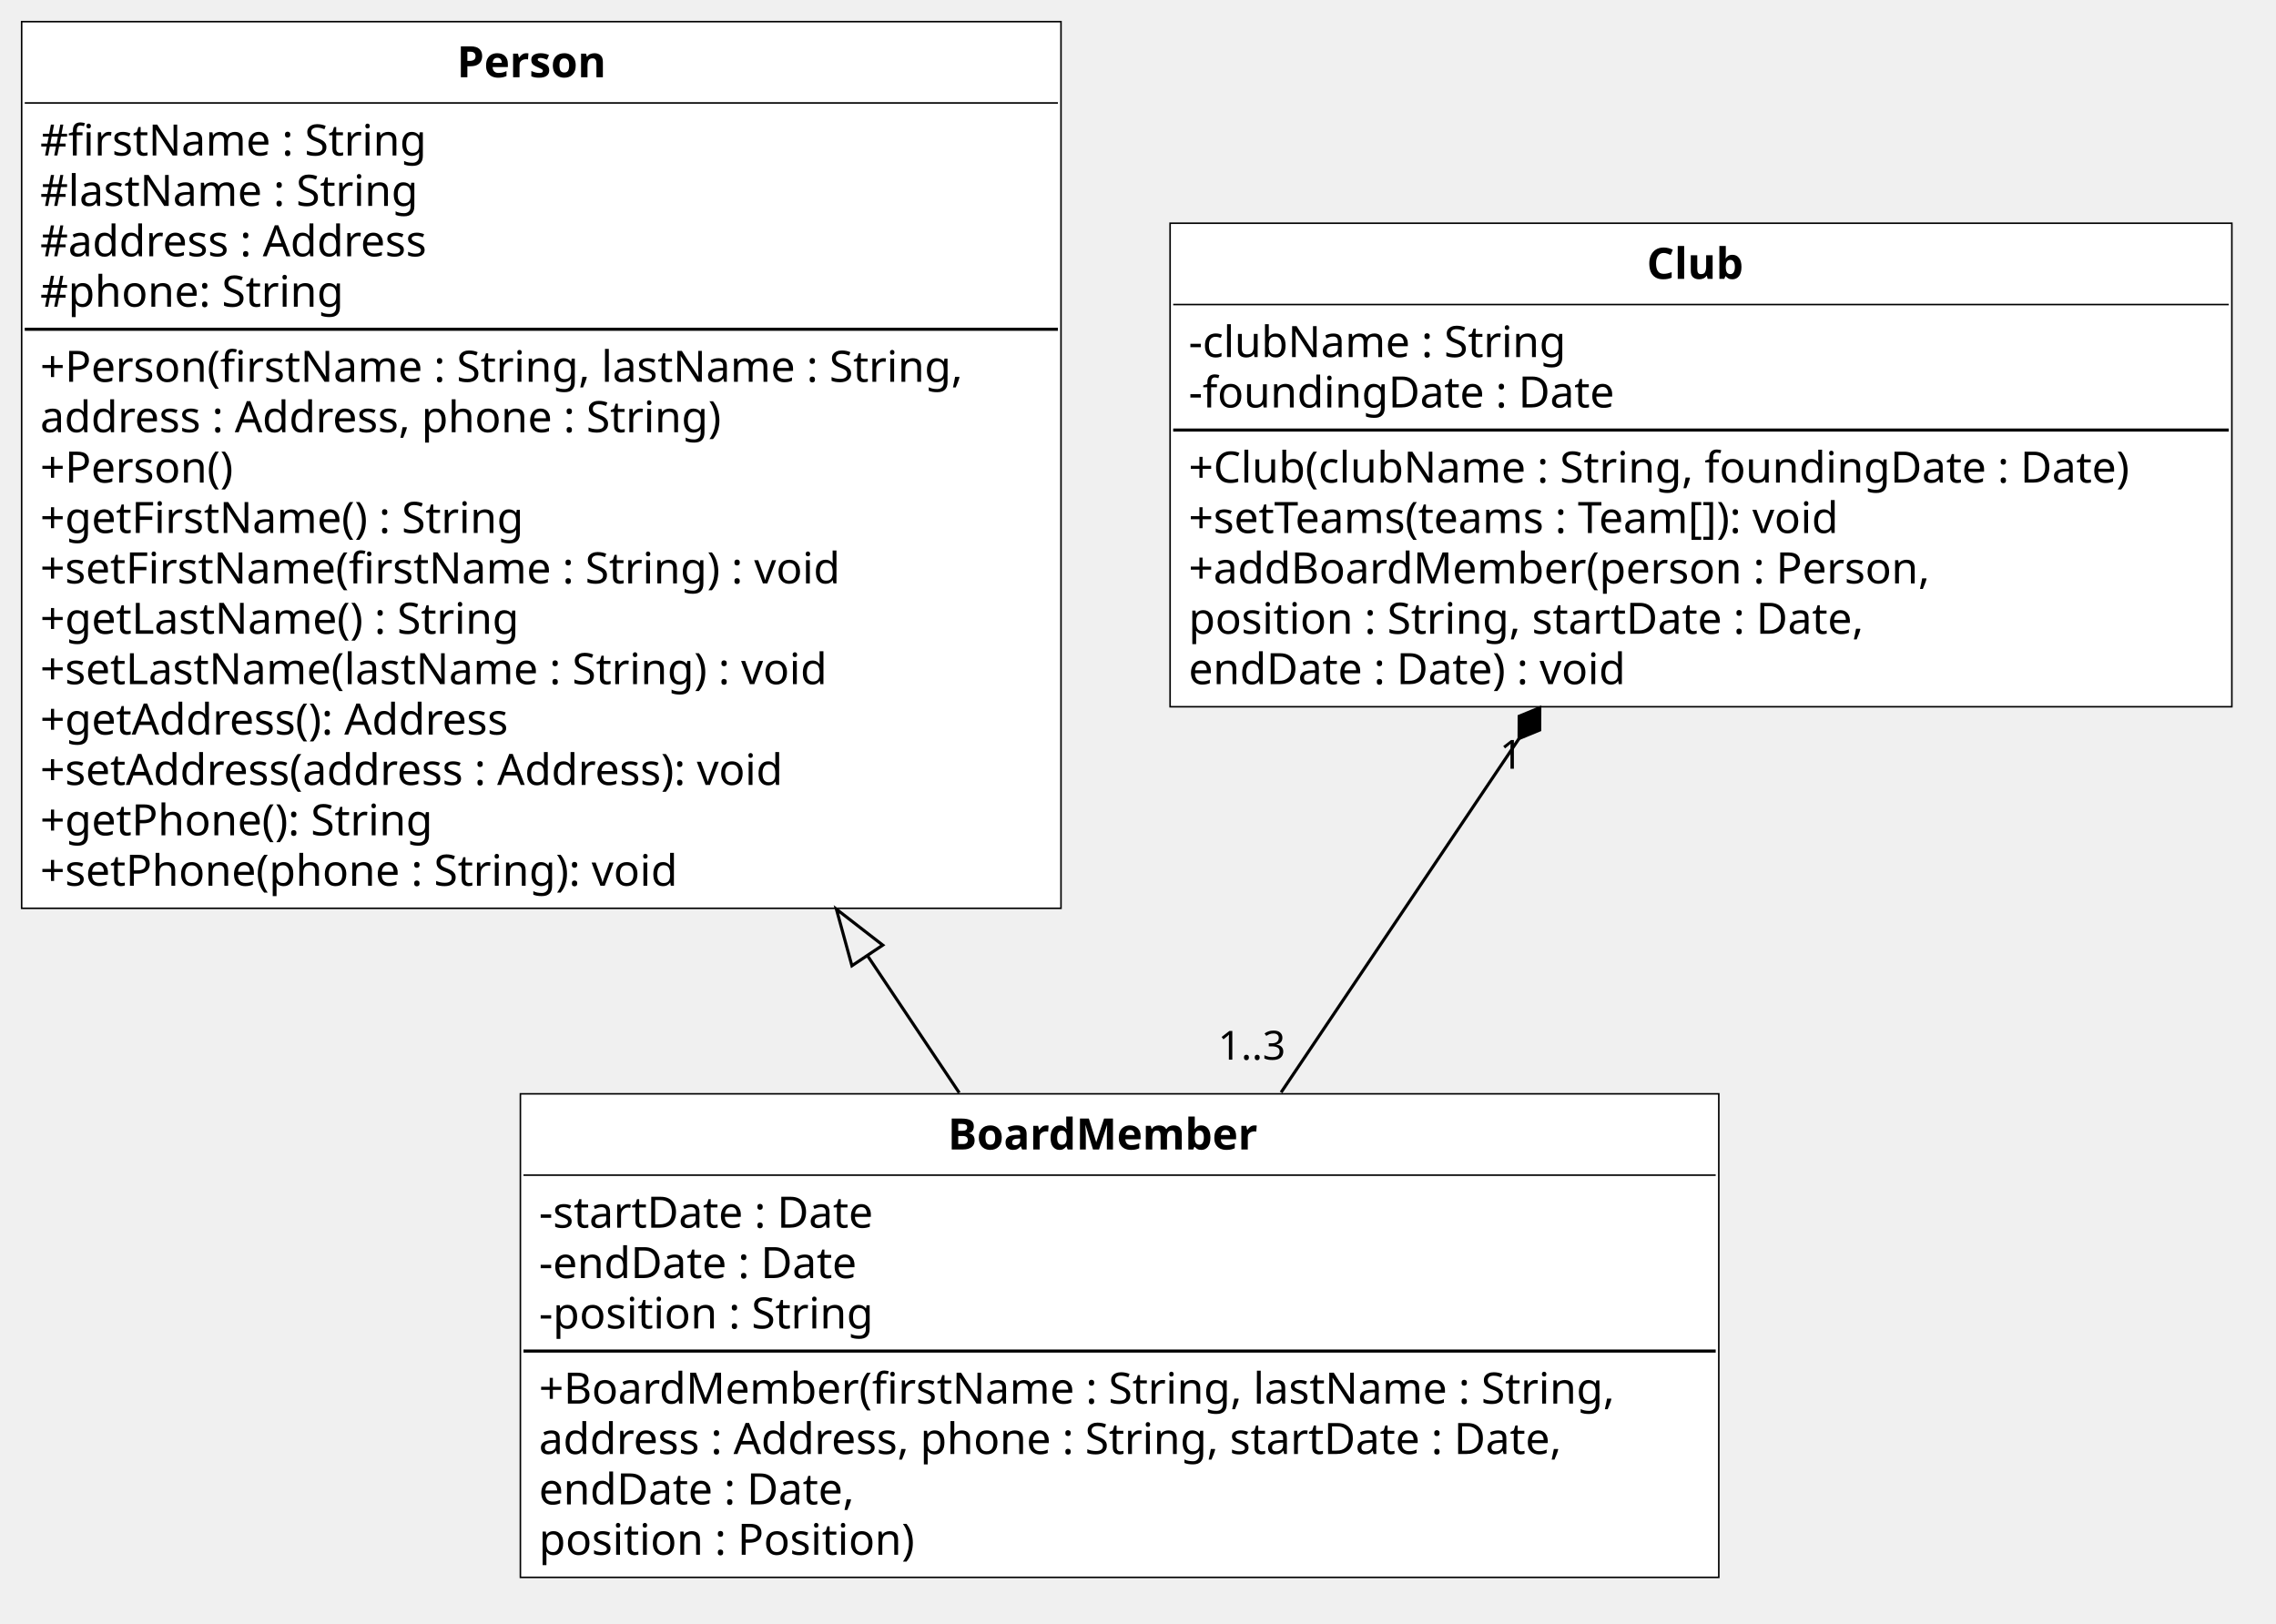
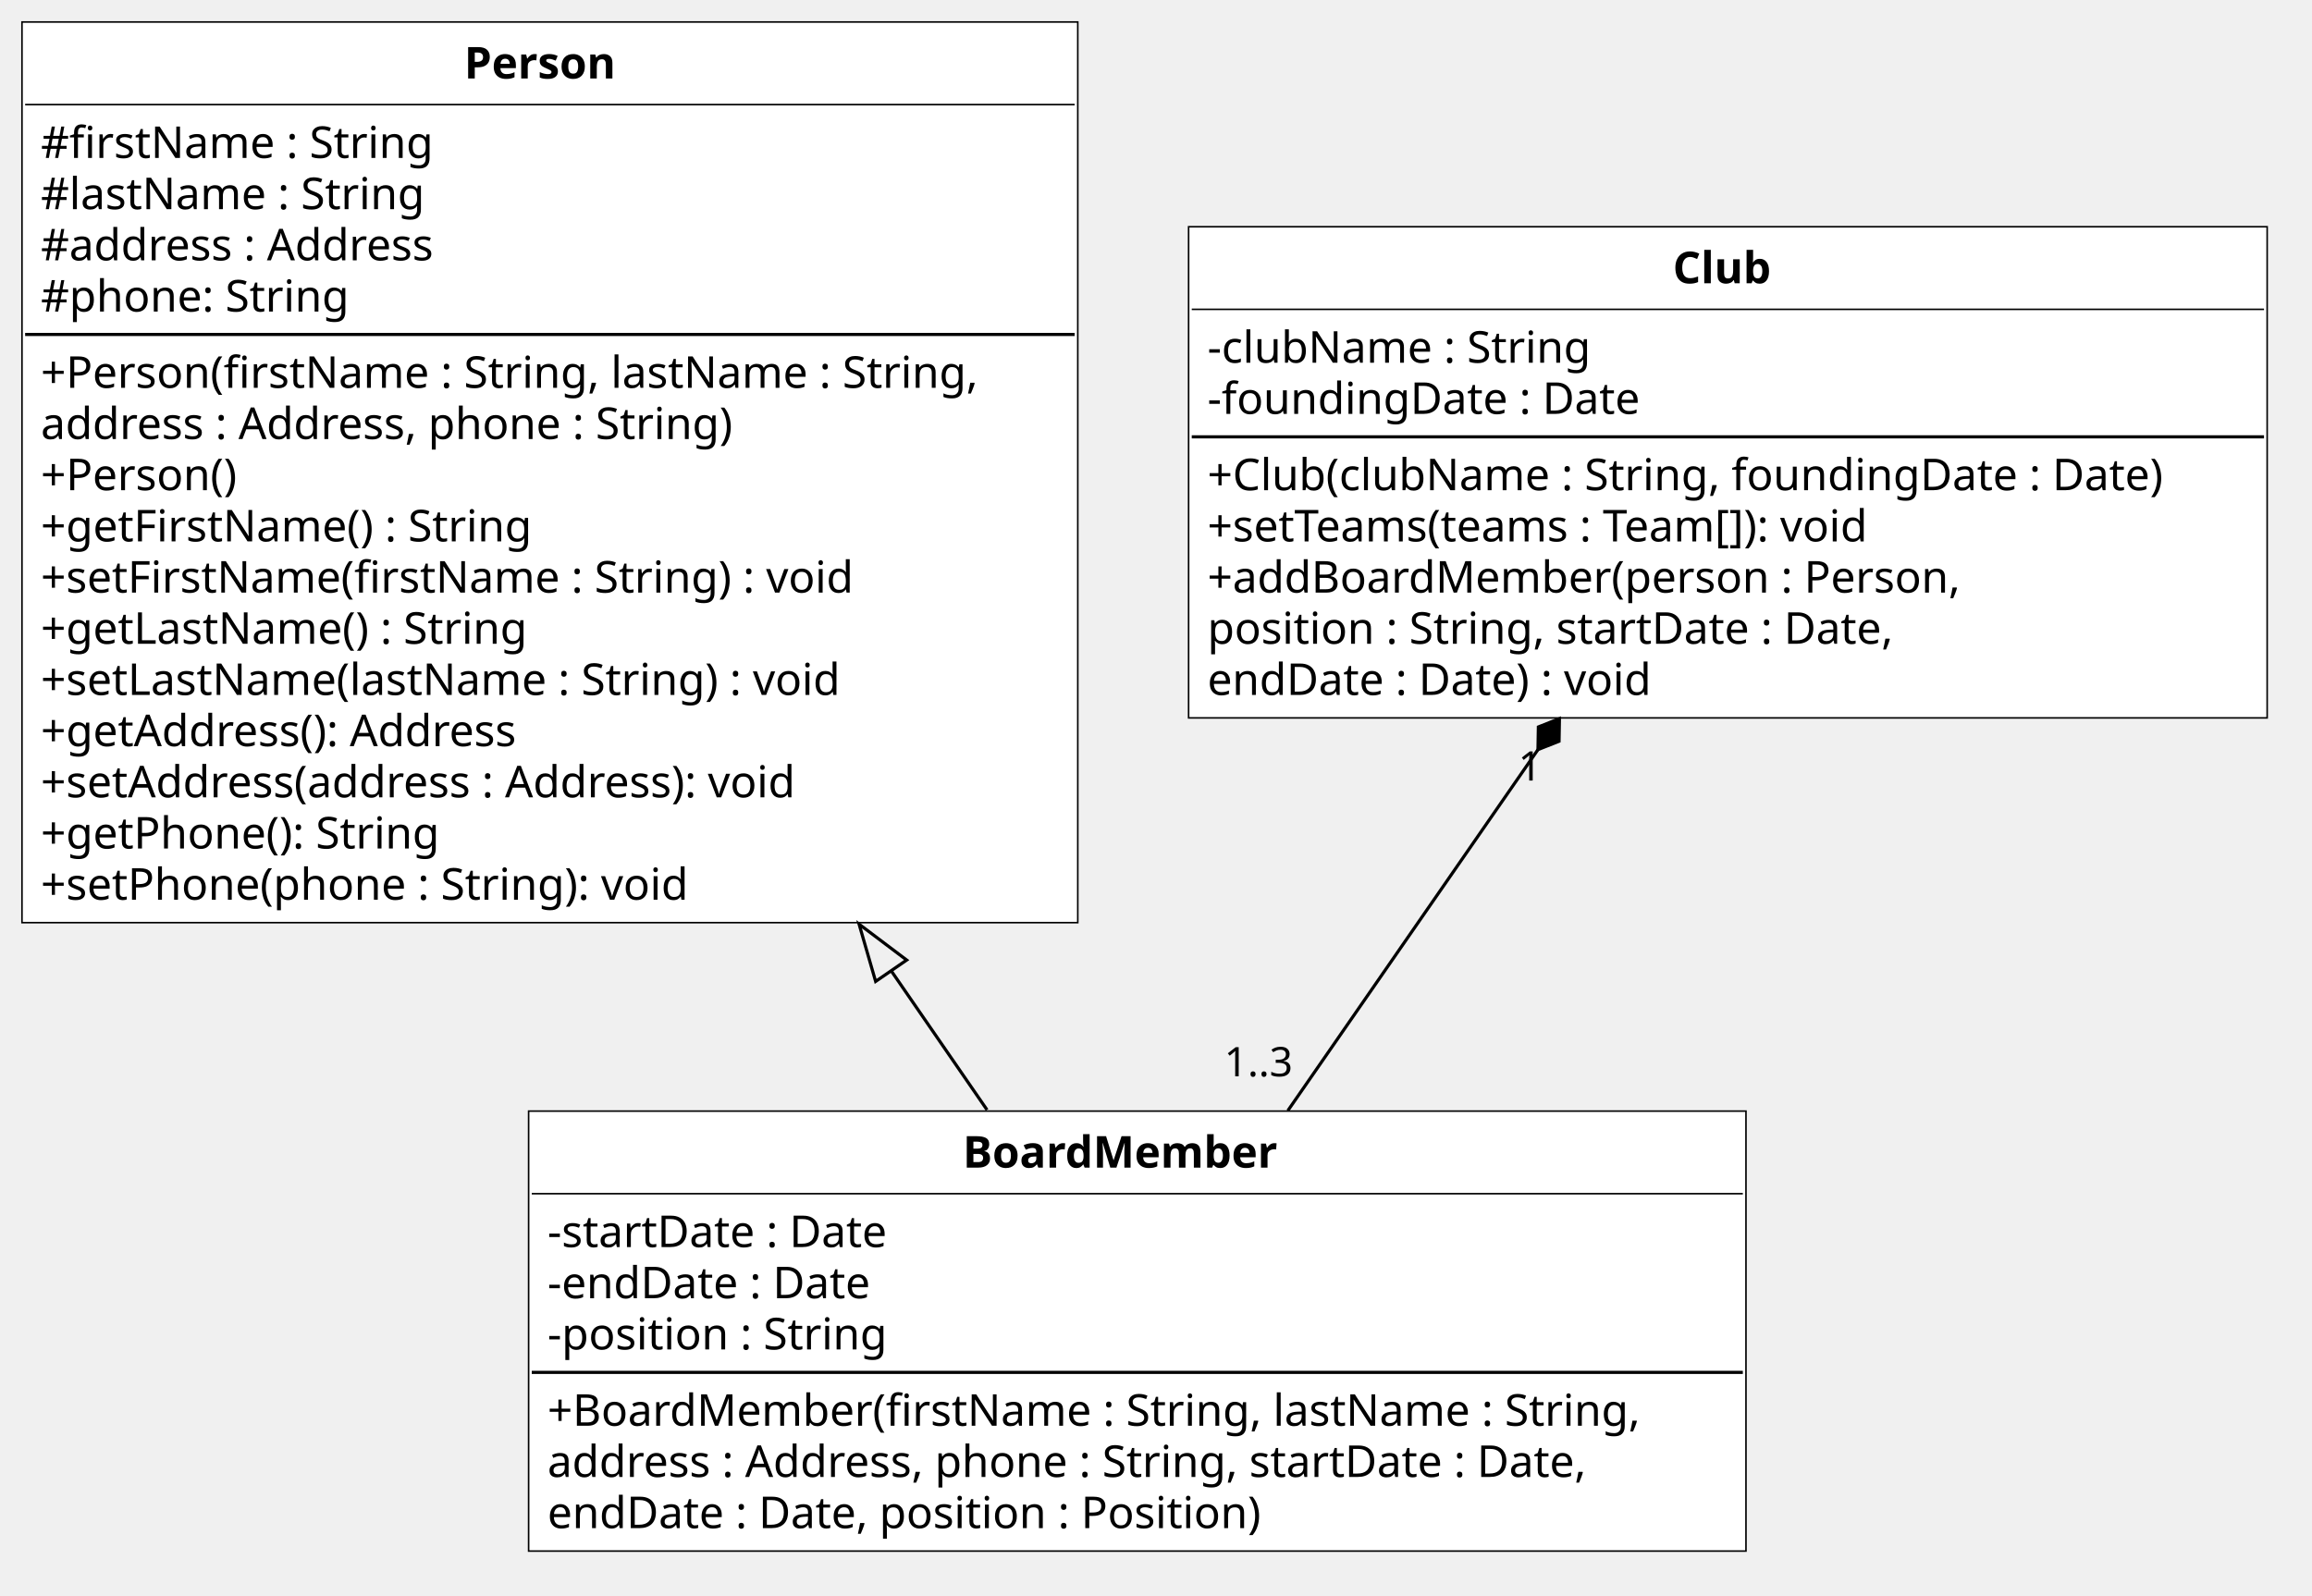
- <svg xmlns="http://www.w3.org/2000/svg" contentStyleType="text/css" data-diagram-type="CLASS" height="525px" preserveAspectRatio="none" style="width:736px;height:525px;background:#FFFFFF;" version="1.1" viewBox="0 0 736 525" width="736px" zoomAndPan="magnify">
+ <svg xmlns="http://www.w3.org/2000/svg" contentStyleType="text/css" data-diagram-type="CLASS" height="508px" preserveAspectRatio="none" style="width:736px;height:508px;background:#FFFFFF;" version="1.1" viewBox="0 0 736 508" width="736px" zoomAndPan="magnify">
  <defs />
  <g>
    <g class="entity" data-qualified-name="Person" data-source-line="13" id="ent0002">
      <rect fill="#FFFFFF" height="286.75" style="stroke:#000000;stroke-width:0.5;" width="336.099" x="7" y="7" />
      <text fill="#000000" font-family="sans-serif" font-size="14" font-weight="700" lengthAdjust="spacing" textLength="54.578" x="147.76" y="24.995">Person</text>
      <line style="stroke:#000000;stroke-width:0.5;" x1="8" x2="342.099" y1="33.297" y2="33.297" />
      <text fill="#000000" font-family="sans-serif" font-size="14" lengthAdjust="spacing" textLength="135.789" x="13" y="50.292">#firstName : String</text>
      <text fill="#000000" font-family="sans-serif" font-size="14" lengthAdjust="spacing" textLength="133.684" x="13" y="66.589">#lastName : String</text>
      <text fill="#000000" font-family="sans-serif" font-size="14" lengthAdjust="spacing" textLength="136.965" x="13" y="82.886">#address : Address</text>
      <text fill="#000000" font-family="sans-serif" font-size="14" lengthAdjust="spacing" textLength="106.49" x="13" y="99.183">#phone: String</text>
      <line style="stroke:#000000;stroke-width:1;" x1="8" x2="342.099" y1="106.484" y2="106.484" />
      <text fill="#000000" font-family="sans-serif" font-size="14" lengthAdjust="spacing" textLength="324.099" x="13" y="123.48">+Person(firstName : String, lastName : String,</text>
      <text fill="#000000" font-family="sans-serif" font-size="14" lengthAdjust="spacing" textLength="238.807" x="13" y="139.776">address : Address, phone : String)</text>
      <text fill="#000000" font-family="sans-serif" font-size="14" lengthAdjust="spacing" textLength="70.198" x="13" y="156.073">+Person()</text>
      <text fill="#000000" font-family="sans-serif" font-size="14" lengthAdjust="spacing" textLength="172.826" x="13" y="172.37">+getFirstName() : String</text>
      <text fill="#000000" font-family="sans-serif" font-size="14" lengthAdjust="spacing" textLength="283.138" x="13" y="188.667">+setFirstName(firstName : String) : void</text>
      <text fill="#000000" font-family="sans-serif" font-size="14" lengthAdjust="spacing" textLength="171.507" x="13" y="204.964">+getLastName() : String</text>
      <text fill="#000000" font-family="sans-serif" font-size="14" lengthAdjust="spacing" textLength="279.713" x="13" y="221.261">+setLastName(lastName : String) : void</text>
      <text fill="#000000" font-family="sans-serif" font-size="14" lengthAdjust="spacing" textLength="167.426" x="13" y="237.558">+getAddress(): Address</text>
      <text fill="#000000" font-family="sans-serif" font-size="14" lengthAdjust="spacing" textLength="264.387" x="13" y="253.855">+setAddress(address : Address): void</text>
      <text fill="#000000" font-family="sans-serif" font-size="14" lengthAdjust="spacing" textLength="139.959" x="13" y="270.151">+getPhone(): String</text>
      <text fill="#000000" font-family="sans-serif" font-size="14" lengthAdjust="spacing" textLength="225.422" x="13" y="286.448">+setPhone(phone : String): void</text>
    </g>
    <g class="entity" data-qualified-name="Club" data-source-line="41" id="ent0003">
      <rect fill="#FFFFFF" height="156.375" style="stroke:#000000;stroke-width:0.5;" width="343.345" x="378.38" y="72.19" />
      <text fill="#000000" font-family="sans-serif" font-size="14" font-weight="700" lengthAdjust="spacing" textLength="35.062" x="532.522" y="90.185">Club</text>
      <line style="stroke:#000000;stroke-width:0.5;" x1="379.38" x2="720.725" y1="98.487" y2="98.487" />
      <text fill="#000000" font-family="sans-serif" font-size="14" lengthAdjust="spacing" textLength="131.1" x="384.38" y="115.482">-clubName : String</text>
      <text fill="#000000" font-family="sans-serif" font-size="14" lengthAdjust="spacing" textLength="147.369" x="384.38" y="131.779">-foundingDate : Date</text>
      <line style="stroke:#000000;stroke-width:1;" x1="379.38" x2="720.725" y1="139.081" y2="139.081" />
      <text fill="#000000" font-family="sans-serif" font-size="14" lengthAdjust="spacing" textLength="331.345" x="384.38" y="156.076">+Club(clubName : String, foundingDate : Date)</text>
      <text fill="#000000" font-family="sans-serif" font-size="14" lengthAdjust="spacing" textLength="237.057" x="384.38" y="172.373">+setTeams(teams : Team[]): void</text>
      <text fill="#000000" font-family="sans-serif" font-size="14" lengthAdjust="spacing" textLength="256.122" x="384.38" y="188.669">+addBoardMember(person : Person,</text>
      <text fill="#000000" font-family="sans-serif" font-size="14" lengthAdjust="spacing" textLength="237.351" x="384.38" y="204.966">position : String, startDate : Date,</text>
      <text fill="#000000" font-family="sans-serif" font-size="14" lengthAdjust="spacing" textLength="155.62" x="384.38" y="221.263">endDate : Date) : void</text>
    </g>
    <g class="entity" data-qualified-name="BoardMember" data-source-line="52" id="ent0004">
-       <rect fill="#FFFFFF" height="156.375" style="stroke:#000000;stroke-width:0.5;" width="387.532" x="168.28" y="353.75" />
+       <rect fill="#FFFFFF" height="140.078" style="stroke:#000000;stroke-width:0.5;" width="387.532" x="168.28" y="353.75" />
      <text fill="#000000" font-family="sans-serif" font-size="14" font-weight="700" lengthAdjust="spacing" textLength="111.098" x="306.497" y="371.745">BoardMember</text>
      <line style="stroke:#000000;stroke-width:0.5;" x1="169.28" x2="554.812" y1="380.047" y2="380.047" />
      <text fill="#000000" font-family="sans-serif" font-size="14" lengthAdjust="spacing" textLength="118.2" x="174.28" y="397.042">-startDate : Date</text>
      <text fill="#000000" font-family="sans-serif" font-size="14" lengthAdjust="spacing" textLength="111.966" x="174.28" y="413.339">-endDate : Date</text>
      <text fill="#000000" font-family="sans-serif" font-size="14" lengthAdjust="spacing" textLength="115.903" x="174.28" y="429.636">-position : String</text>
      <line style="stroke:#000000;stroke-width:1;" x1="169.28" x2="554.812" y1="436.938" y2="436.938" />
      <text fill="#000000" font-family="sans-serif" font-size="14" lengthAdjust="spacing" textLength="375.532" x="174.28" y="453.933">+BoardMember(firstName : String, lastName : String,</text>
      <text fill="#000000" font-family="sans-serif" font-size="14" lengthAdjust="spacing" textLength="364.294" x="174.28" y="470.229">address : Address, phone : String,  startDate : Date,</text>
-       <text fill="#000000" font-family="sans-serif" font-size="14" lengthAdjust="spacing" textLength="111.364" x="174.28" y="486.526">endDate : Date,</text>
-       <text fill="#000000" font-family="sans-serif" font-size="14" lengthAdjust="spacing" textLength="129.541" x="174.28" y="502.823">position : Position)</text>
+       <text fill="#000000" font-family="sans-serif" font-size="14" lengthAdjust="spacing" textLength="245.356" x="174.28" y="486.526">endDate : Date, position : Position)</text>
    </g>
-     <g class="link" data-entity-1="ent0002" data-entity-2="ent0004" data-link-type="extension" data-source-line="68" id="lnk5">
-       <path codeLine="68" d="M280.475,308.993 C294.155,329.453 297.79,334.87 310.19,353.41" fill="none" id="Person-backto-BoardMember" style="stroke:#000000;stroke-width:1;" />
-       <polygon fill="none" points="270.47,294.03,275.487,312.328,285.463,305.658,270.47,294.03" style="stroke:#000000;stroke-width:1;" />
+     <g class="link" data-entity-1="ent0002" data-entity-2="ent0004" data-link-type="extension" data-source-line="67" id="lnk5">
+       <path codeLine="67" d="M283.69,309.064 C297.85,329.624 301.66,335.14 314.22,353.37" fill="none" id="Person-backto-BoardMember" style="stroke:#000000;stroke-width:1;" />
+       <polygon fill="none" points="273.48,294.24,278.748,312.468,288.631,305.661,273.48,294.24" style="stroke:#000000;stroke-width:1;" />
    </g>
-     <g class="link" data-entity-1="ent0003" data-entity-2="ent0004" data-link-type="composition" data-source-line="77" id="lnk6">
-       <path codeLine="77" d="M491.233,238.838 C465.153,277.618 440.36,314.49 414.27,353.29" fill="none" id="Club-backto-BoardMember" style="stroke:#000000;stroke-width:1;" />
-       <polygon fill="#000000" points="497.93,228.88,491.262,231.627,491.233,238.838,497.901,236.091,497.93,228.88" style="stroke:#000000;stroke-width:1;" />
-       <text fill="#000000" font-family="sans-serif" font-size="13" lengthAdjust="spacing" textLength="8.271" x="484.944" y="248.612">1</text>
-       <text fill="#000000" font-family="sans-serif" font-size="13" lengthAdjust="spacing" textLength="24.807" x="393.888" y="342.69">1..3</text>
+     <g class="link" data-entity-1="ent0003" data-entity-2="ent0004" data-link-type="composition" data-source-line="76" id="lnk6">
+       <path codeLine="76" d="M489.598,238.655 C462.358,277.985 436.36,315.51 409.97,353.61" fill="none" id="Club-backto-BoardMember" style="stroke:#000000;stroke-width:1;" />
+       <polygon fill="#000000" points="496.43,228.79,489.725,231.445,489.598,238.655,496.302,236,496.43,228.79" style="stroke:#000000;stroke-width:1;" />
+       <text fill="#000000" font-family="sans-serif" font-size="13" lengthAdjust="spacing" textLength="8.271" x="483.31" y="248.514">1</text>
+       <text fill="#000000" font-family="sans-serif" font-size="13" lengthAdjust="spacing" textLength="24.807" x="389.716" y="342.673">1..3</text>
    </g>
  </g>
</svg>
